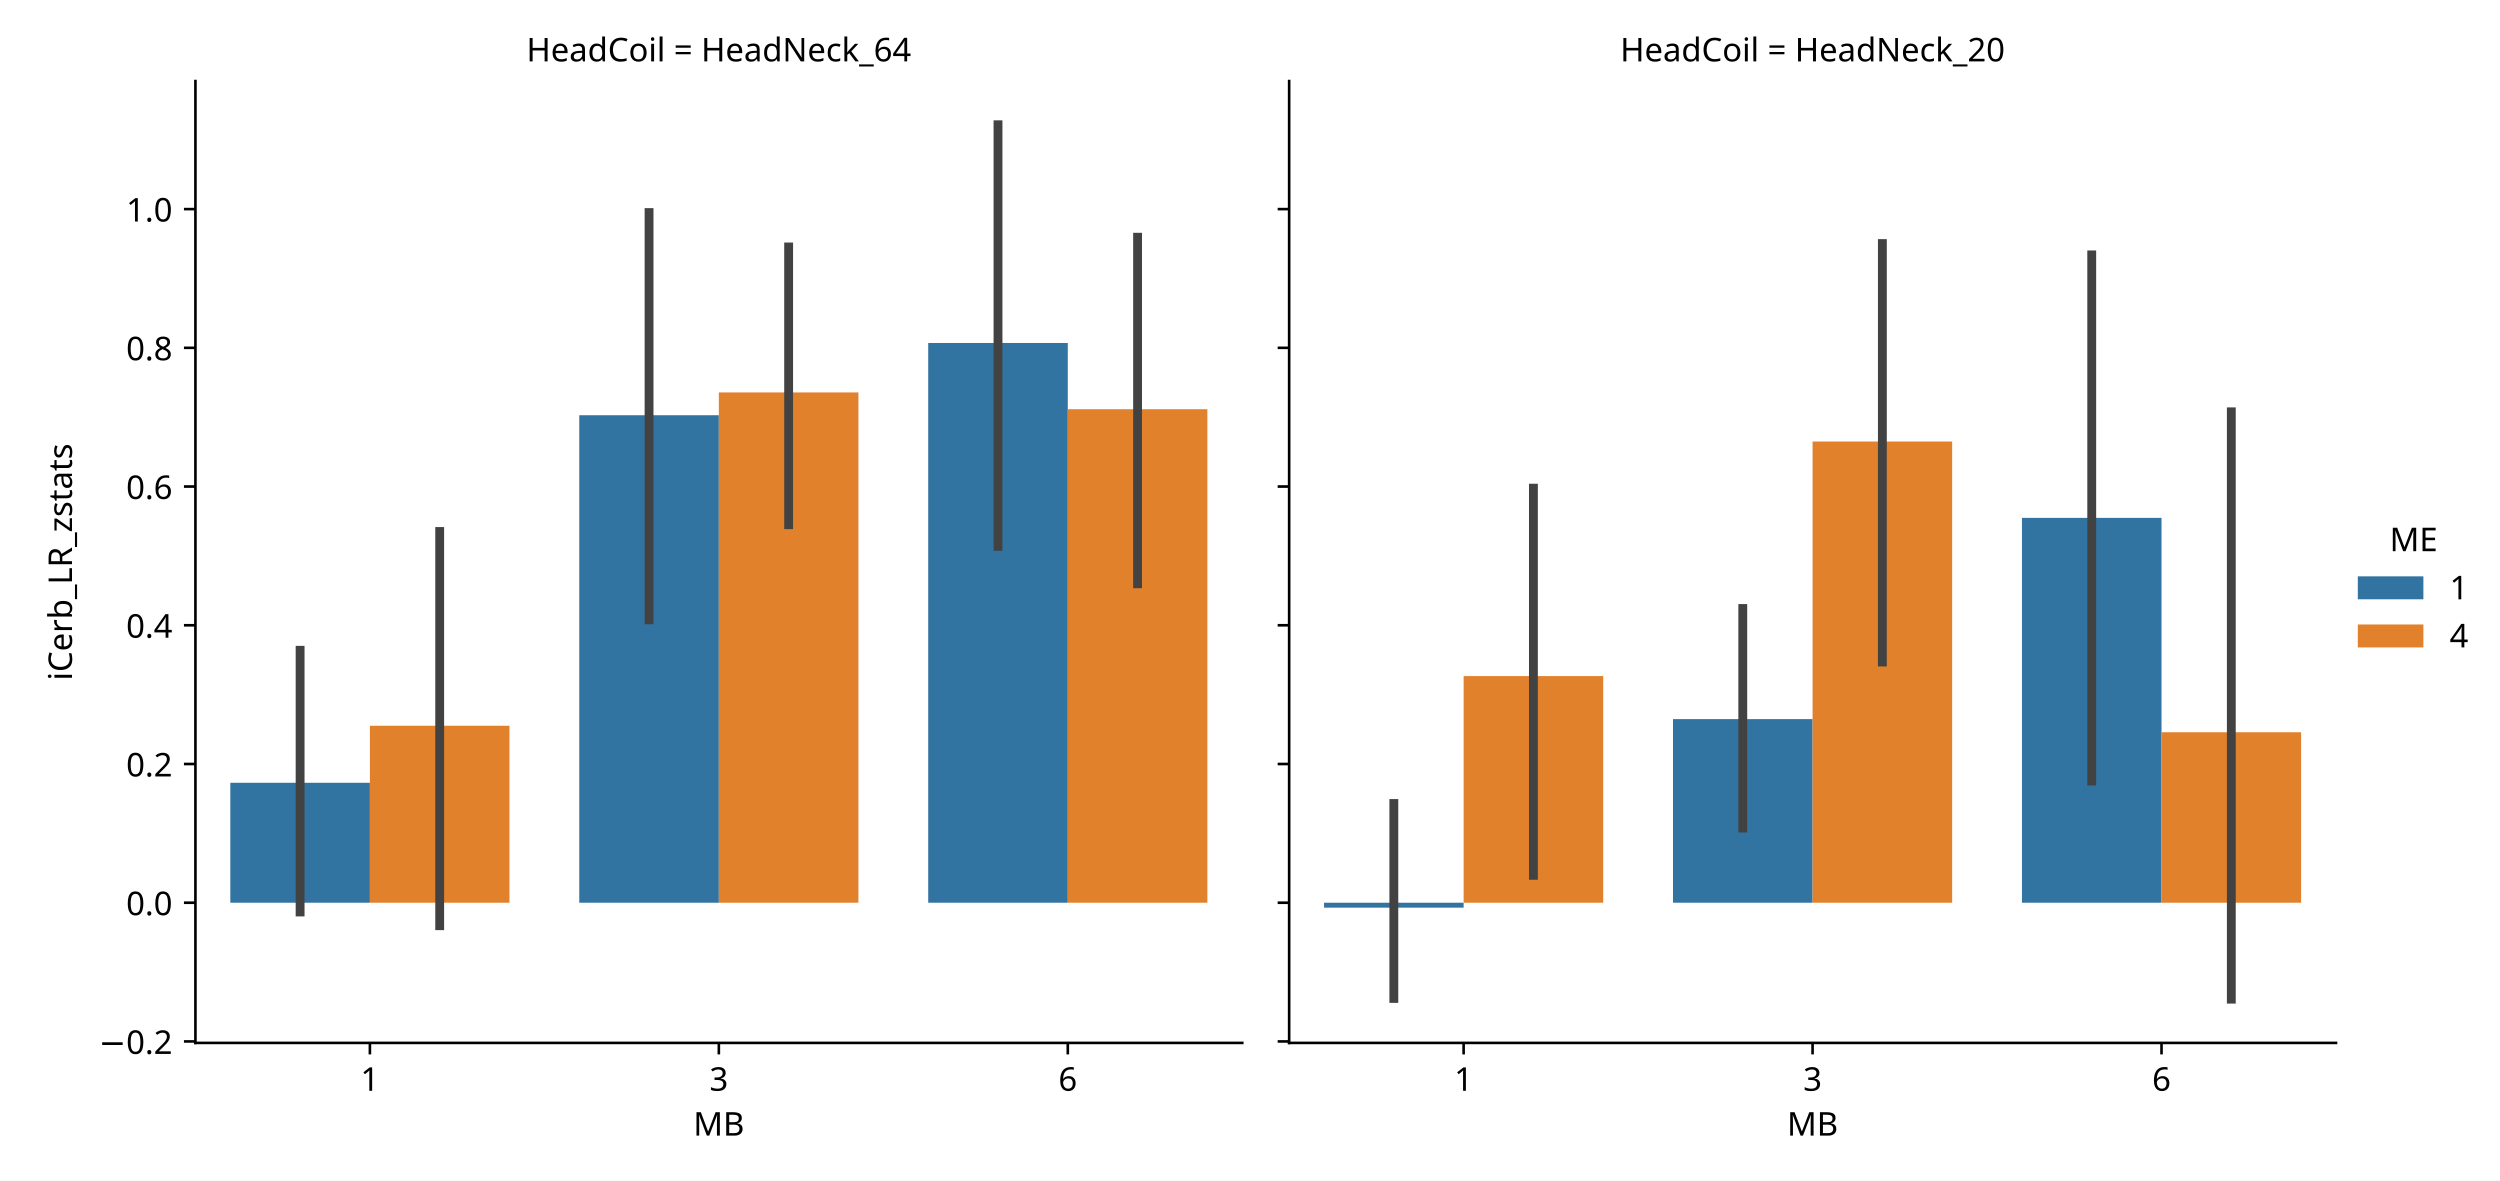
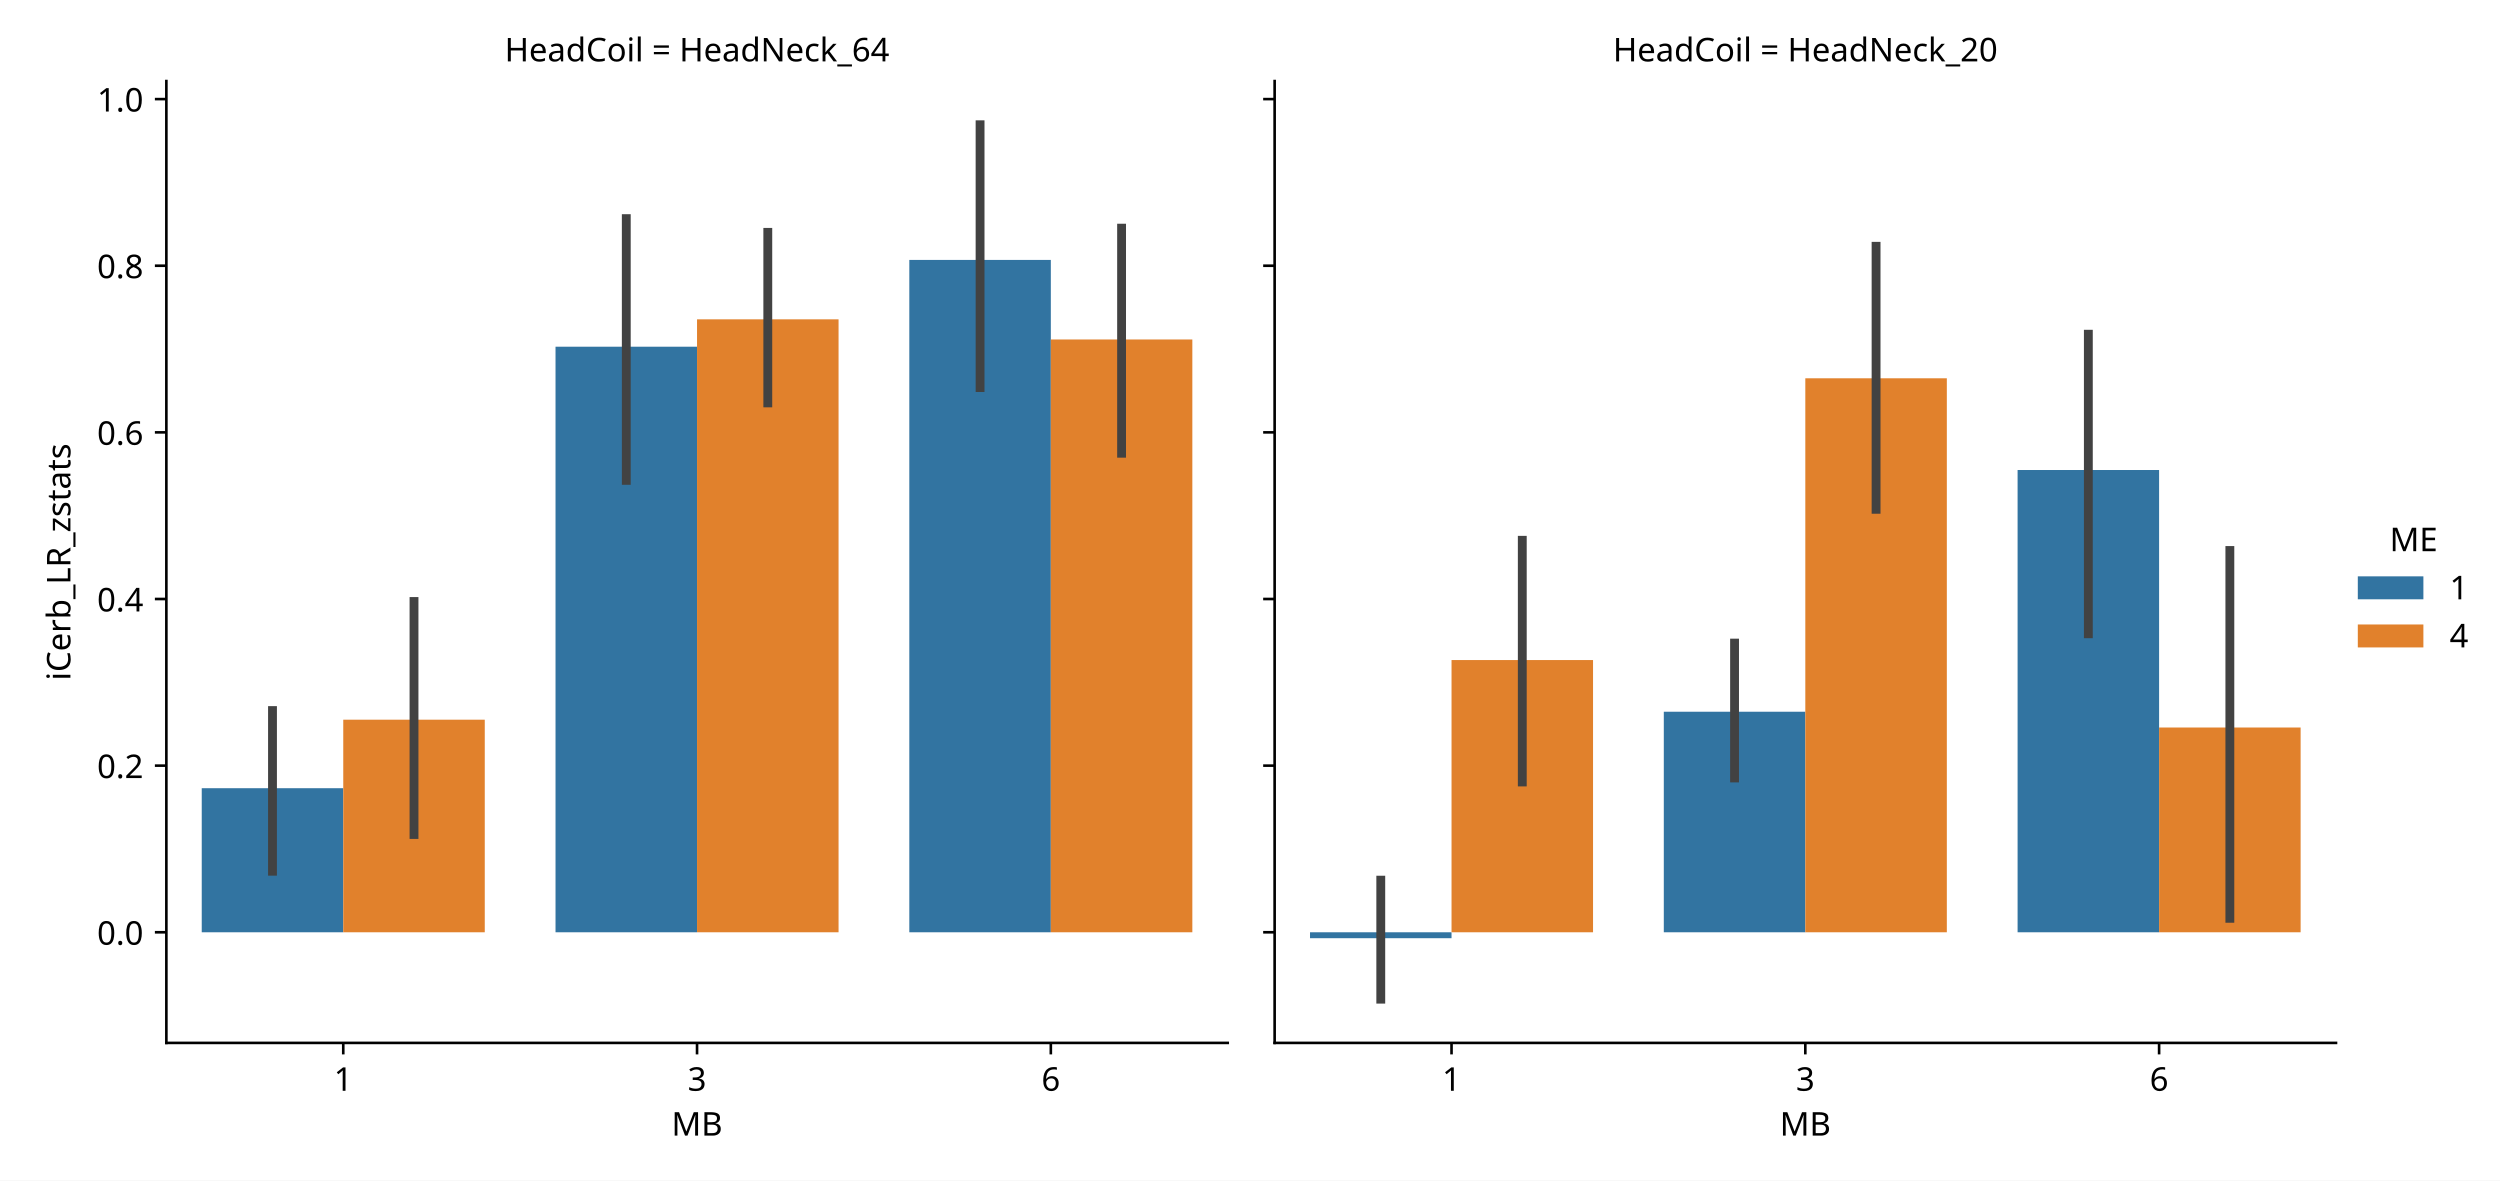
<svg xmlns="http://www.w3.org/2000/svg" xmlns:xlink="http://www.w3.org/1999/xlink" width="762.39pt" height="360pt" viewBox="0 0 762.39 360" version="1.1">
  <defs>
    <style type="text/css">*{stroke-linejoin: round; stroke-linecap: butt}</style>
  </defs>
  <g id="figure_1">
    <g id="patch_1">
      <path d="M 0 360  L 762.39 360  L 762.39 0  L 0 0  z " style="fill: #ffffff" />
    </g>
    <g id="axes_1">
      <g id="patch_2">
-         <path d="M 59.595 318.04  L 378.837 318.04  L 378.837 24.72  L 59.595 24.72  z " style="fill: #ffffff" />
+         <path d="M 50.732 318.04  L 374.4 318.04  L 374.4 24.72  L 50.732 24.72  z " style="fill: #ffffff" />
      </g>
      <g id="patch_3">
-         <path d="M 70.236 275.291  L 112.802 275.291  L 112.802 238.714  L 70.236 238.714  z " clip-path="url(#p9b87f901e4)" style="fill: #3274a1" />
+         <path d="M 61.521 284.304  L 104.677 284.304  L 104.677 240.368  L 61.521 240.368  z " clip-path="url(#pc4b920fe52)" style="fill: #3274a1" />
      </g>
      <g id="patch_4">
-         <path d="M 176.65 275.291  L 219.216 275.291  L 219.216 126.626  L 176.65 126.626  z " clip-path="url(#p9b87f901e4)" style="fill: #3274a1" />
+         <path d="M 169.41 284.304  L 212.566 284.304  L 212.566 105.73  L 169.41 105.73  z " clip-path="url(#pc4b920fe52)" style="fill: #3274a1" />
      </g>
      <g id="patch_5">
-         <path d="M 283.064 275.291  L 325.63 275.291  L 325.63 104.593  L 283.064 104.593  z " clip-path="url(#p9b87f901e4)" style="fill: #3274a1" />
+         <path d="M 277.3 284.304  L 320.456 284.304  L 320.456 79.265  L 277.3 79.265  z " clip-path="url(#pc4b920fe52)" style="fill: #3274a1" />
      </g>
      <g id="patch_6">
-         <path d="M 112.802 275.291  L 155.367 275.291  L 155.367 221.321  L 112.802 221.321  z " clip-path="url(#p9b87f901e4)" style="fill: #e1812c" />
+         <path d="M 104.677 284.304  L 147.832 284.304  L 147.832 219.476  L 104.677 219.476  z " clip-path="url(#pc4b920fe52)" style="fill: #e1812c" />
      </g>
      <g id="patch_7">
-         <path d="M 219.216 275.291  L 261.782 275.291  L 261.782 119.676  L 219.216 119.676  z " clip-path="url(#p9b87f901e4)" style="fill: #e1812c" />
+         <path d="M 212.566 284.304  L 255.722 284.304  L 255.722 97.382  L 212.566 97.382  z " clip-path="url(#pc4b920fe52)" style="fill: #e1812c" />
      </g>
      <g id="patch_8">
-         <path d="M 325.63 275.291  L 368.196 275.291  L 368.196 124.792  L 325.63 124.792  z " clip-path="url(#p9b87f901e4)" style="fill: #e1812c" />
+         <path d="M 320.456 284.304  L 363.611 284.304  L 363.611 103.527  L 320.456 103.527  z " clip-path="url(#pc4b920fe52)" style="fill: #e1812c" />
      </g>
      <g id="matplotlib.axis_1">
        <g id="xtick_1">
          <g id="line2d_1">
            <defs>
-               <path id="m800c0a86c6" d="M 0 0  L 0 3.5  " style="stroke: #000000; stroke-width: 0.8" />
+               <path id="m0be906986e" d="M 0 0  L 0 3.5  " style="stroke: #000000; stroke-width: 0.8" />
            </defs>
            <g>
-               <use xlink:href="#m800c0a86c6" x="112.802" y="318.04" style="stroke: #000000; stroke-width: 0.8" />
+               <use xlink:href="#m0be906986e" x="104.677" y="318.04" style="stroke: #000000; stroke-width: 0.8" />
            </g>
          </g>
          <g id="text_1">
-             <text style="font: 10px 'sans-serif'; text-anchor: middle" x="112.802" y="332.638" transform="rotate(-0, 112.8018, 332.6384)">1</text>
+             <text style="font: 10px 'sans-serif'; text-anchor: middle" x="104.677" y="332.638" transform="rotate(-0, 104.6767, 332.6384)">1</text>
          </g>
        </g>
        <g id="xtick_2">
          <g id="line2d_2">
            <g>
-               <use xlink:href="#m800c0a86c6" x="219.216" y="318.04" style="stroke: #000000; stroke-width: 0.8" />
+               <use xlink:href="#m0be906986e" x="212.566" y="318.04" style="stroke: #000000; stroke-width: 0.8" />
            </g>
          </g>
          <g id="text_2">
-             <text style="font: 10px 'sans-serif'; text-anchor: middle" x="219.216" y="332.638" transform="rotate(-0, 219.2159, 332.6384)">3</text>
+             <text style="font: 10px 'sans-serif'; text-anchor: middle" x="212.566" y="332.638" transform="rotate(-0, 212.5661, 332.6384)">3</text>
          </g>
        </g>
        <g id="xtick_3">
          <g id="line2d_3">
            <g>
-               <use xlink:href="#m800c0a86c6" x="325.63" y="318.04" style="stroke: #000000; stroke-width: 0.8" />
+               <use xlink:href="#m0be906986e" x="320.456" y="318.04" style="stroke: #000000; stroke-width: 0.8" />
            </g>
          </g>
          <g id="text_3">
-             <text style="font: 10px 'sans-serif'; text-anchor: middle" x="325.63" y="332.638" transform="rotate(-0, 325.6299, 332.6384)">6</text>
+             <text style="font: 10px 'sans-serif'; text-anchor: middle" x="320.456" y="332.638" transform="rotate(-0, 320.4555, 332.6384)">6</text>
          </g>
        </g>
        <g id="text_4">
-           <text style="font: 10px 'sans-serif'; text-anchor: middle" x="219.216" y="346.317" transform="rotate(-0, 219.2159, 346.3166)">MB</text>
+           <text style="font: 10px 'sans-serif'; text-anchor: middle" x="212.566" y="346.317" transform="rotate(-0, 212.5661, 346.3166)">MB</text>
        </g>
      </g>
      <g id="matplotlib.axis_2">
        <g id="ytick_1">
          <g id="line2d_4">
            <defs>
-               <path id="mea4ca98bd3" d="M 0 0  L -3.5 0  " style="stroke: #000000; stroke-width: 0.8" />
+               <path id="ma5d09436fa" d="M 0 0  L -3.5 0  " style="stroke: #000000; stroke-width: 0.8" />
            </defs>
            <g>
-               <use xlink:href="#mea4ca98bd3" x="59.595" y="317.596" style="stroke: #000000; stroke-width: 0.8" />
+               <use xlink:href="#ma5d09436fa" x="50.732" y="284.304" style="stroke: #000000; stroke-width: 0.8" />
            </g>
          </g>
          <g id="text_5">
-             <text style="font: 10px 'sans-serif'; text-anchor: end" x="52.595" y="321.396" transform="rotate(-0, 52.59481, 321.3956)">−0.2</text>
+             <text style="font: 10px 'sans-serif'; text-anchor: end" x="43.732" y="288.103" transform="rotate(-0, 43.73203, 288.103)">0.0</text>
          </g>
        </g>
        <g id="ytick_2">
          <g id="line2d_5">
            <g>
-               <use xlink:href="#mea4ca98bd3" x="59.595" y="275.291" style="stroke: #000000; stroke-width: 0.8" />
+               <use xlink:href="#ma5d09436fa" x="50.732" y="233.487" style="stroke: #000000; stroke-width: 0.8" />
            </g>
          </g>
          <g id="text_6">
-             <text style="font: 10px 'sans-serif'; text-anchor: end" x="52.595" y="279.09" transform="rotate(-0, 52.59481, 279.0899)">0.0</text>
+             <text style="font: 10px 'sans-serif'; text-anchor: end" x="43.732" y="237.286" transform="rotate(-0, 43.73203, 237.2861)">0.2</text>
          </g>
        </g>
        <g id="ytick_3">
          <g id="line2d_6">
            <g>
-               <use xlink:href="#mea4ca98bd3" x="59.595" y="232.985" style="stroke: #000000; stroke-width: 0.8" />
+               <use xlink:href="#ma5d09436fa" x="50.732" y="182.67" style="stroke: #000000; stroke-width: 0.8" />
            </g>
          </g>
          <g id="text_7">
-             <text style="font: 10px 'sans-serif'; text-anchor: end" x="52.595" y="236.784" transform="rotate(-0, 52.59481, 236.7841)">0.2</text>
+             <text style="font: 10px 'sans-serif'; text-anchor: end" x="43.732" y="186.469" transform="rotate(-0, 43.73203, 186.4692)">0.4</text>
          </g>
        </g>
        <g id="ytick_4">
          <g id="line2d_7">
            <g>
-               <use xlink:href="#mea4ca98bd3" x="59.595" y="190.679" style="stroke: #000000; stroke-width: 0.8" />
+               <use xlink:href="#ma5d09436fa" x="50.732" y="131.853" style="stroke: #000000; stroke-width: 0.8" />
            </g>
          </g>
          <g id="text_8">
-             <text style="font: 10px 'sans-serif'; text-anchor: end" x="52.595" y="194.478" transform="rotate(-0, 52.59481, 194.4784)">0.4</text>
+             <text style="font: 10px 'sans-serif'; text-anchor: end" x="43.732" y="135.652" transform="rotate(-0, 43.73203, 135.6523)">0.6</text>
          </g>
        </g>
        <g id="ytick_5">
          <g id="line2d_8">
            <g>
-               <use xlink:href="#mea4ca98bd3" x="59.595" y="148.373" style="stroke: #000000; stroke-width: 0.8" />
+               <use xlink:href="#ma5d09436fa" x="50.732" y="81.036" style="stroke: #000000; stroke-width: 0.8" />
            </g>
          </g>
          <g id="text_9">
-             <text style="font: 10px 'sans-serif'; text-anchor: end" x="52.595" y="152.173" transform="rotate(-0, 52.59481, 152.1727)">0.6</text>
+             <text style="font: 10px 'sans-serif'; text-anchor: end" x="43.732" y="84.835" transform="rotate(-0, 43.73203, 84.83544)">0.8</text>
          </g>
        </g>
        <g id="ytick_6">
          <g id="line2d_9">
            <g>
-               <use xlink:href="#mea4ca98bd3" x="59.595" y="106.068" style="stroke: #000000; stroke-width: 0.8" />
+               <use xlink:href="#ma5d09436fa" x="50.732" y="30.219" style="stroke: #000000; stroke-width: 0.8" />
            </g>
          </g>
          <g id="text_10">
-             <text style="font: 10px 'sans-serif'; text-anchor: end" x="52.595" y="109.867" transform="rotate(-0, 52.59481, 109.867)">0.8</text>
-           </g>
-         </g>
-         <g id="ytick_7">
-           <g id="line2d_10">
-             <g>
-               <use xlink:href="#mea4ca98bd3" x="59.595" y="63.762" style="stroke: #000000; stroke-width: 0.8" />
-             </g>
-           </g>
-           <g id="text_11">
-             <text style="font: 10px 'sans-serif'; text-anchor: end" x="52.595" y="67.561" transform="rotate(-0, 52.59481, 67.56126)">1.0</text>
-           </g>
-         </g>
-         <g id="text_12">
-           <text style="font: 10px 'sans-serif'; text-anchor: middle" x="21.954" y="171.38" transform="rotate(-90, 21.95418, 171.38)">iCerb_LR_zstats</text>
-         </g>
+             <text style="font: 10px 'sans-serif'; text-anchor: end" x="43.732" y="34.019" transform="rotate(-0, 43.73203, 34.01854)">1.0</text>
+           </g>
+         </g>
+         <g id="text_11">
+           <text style="font: 10px 'sans-serif'; text-anchor: middle" x="21.471" y="171.38" transform="rotate(-90, 21.47109, 171.38)">iCerb_LR_zstats</text>
+         </g>
+       </g>
+       <g id="line2d_10">
+         <path d="M 83.099 265.698  L 83.099 216.69  " clip-path="url(#pc4b920fe52)" style="fill: none; stroke: #424242; stroke-width: 2.7; stroke-linecap: square" />
      </g>
      <g id="line2d_11">
-         <path d="M 91.519 278.119  L 91.519 198.307  " clip-path="url(#p9b87f901e4)" style="fill: none; stroke: #424242; stroke-width: 2.7; stroke-linecap: square" />
+         <path d="M 190.988 146.497  L 190.988 66.664  " clip-path="url(#pc4b920fe52)" style="fill: none; stroke: #424242; stroke-width: 2.7; stroke-linecap: square" />
      </g>
      <g id="line2d_12">
-         <path d="M 197.933 189.029  L 197.933 64.824  " clip-path="url(#p9b87f901e4)" style="fill: none; stroke: #424242; stroke-width: 2.7; stroke-linecap: square" />
+         <path d="M 298.878 118.191  L 298.878 38.053  " clip-path="url(#pc4b920fe52)" style="fill: none; stroke: #424242; stroke-width: 2.7; stroke-linecap: square" />
      </g>
      <g id="line2d_13">
-         <path d="M 304.347 166.611  L 304.347 38.053  " clip-path="url(#p9b87f901e4)" style="fill: none; stroke: #424242; stroke-width: 2.7; stroke-linecap: square" />
+         <path d="M 126.255 254.492  L 126.255 183.421  " clip-path="url(#pc4b920fe52)" style="fill: none; stroke: #424242; stroke-width: 2.7; stroke-linecap: square" />
      </g>
      <g id="line2d_14">
-         <path d="M 134.085 282.298  L 134.085 162.076  " clip-path="url(#p9b87f901e4)" style="fill: none; stroke: #424242; stroke-width: 2.7; stroke-linecap: square" />
+         <path d="M 234.144 122.859  L 234.144 70.869  " clip-path="url(#pc4b920fe52)" style="fill: none; stroke: #424242; stroke-width: 2.7; stroke-linecap: square" />
      </g>
      <g id="line2d_15">
-         <path d="M 240.499 160.021  L 240.499 75.318  " clip-path="url(#p9b87f901e4)" style="fill: none; stroke: #424242; stroke-width: 2.7; stroke-linecap: square" />
-       </g>
-       <g id="line2d_16">
-         <path d="M 346.913 178.016  L 346.913 72.35  " clip-path="url(#p9b87f901e4)" style="fill: none; stroke: #424242; stroke-width: 2.7; stroke-linecap: square" />
+         <path d="M 342.033 138.217  L 342.033 69.588  " clip-path="url(#pc4b920fe52)" style="fill: none; stroke: #424242; stroke-width: 2.7; stroke-linecap: square" />
      </g>
      <g id="patch_9">
-         <path d="M 59.595 318.04  L 59.595 24.72  " style="fill: none; stroke: #000000; stroke-width: 0.8; stroke-linejoin: miter; stroke-linecap: square" />
+         <path d="M 50.732 318.04  L 50.732 24.72  " style="fill: none; stroke: #000000; stroke-width: 0.8; stroke-linejoin: miter; stroke-linecap: square" />
      </g>
      <g id="patch_10">
-         <path d="M 59.595 318.04  L 378.837 318.04  " style="fill: none; stroke: #000000; stroke-width: 0.8; stroke-linejoin: miter; stroke-linecap: square" />
-       </g>
-       <g id="text_13">
-         <text style="font: 10px 'sans-serif'; text-anchor: middle" x="219.216" y="18.72" transform="rotate(-0, 219.2159, 18.72)">HeadCoil = HeadNeck_64</text>
+         <path d="M 50.732 318.04  L 374.4 318.04  " style="fill: none; stroke: #000000; stroke-width: 0.8; stroke-linejoin: miter; stroke-linecap: square" />
+       </g>
+       <g id="text_12">
+         <text style="font: 10px 'sans-serif'; text-anchor: middle" x="212.566" y="18.72" transform="rotate(-0, 212.5661, 18.72)">HeadCoil = HeadNeck_64</text>
      </g>
    </g>
    <g id="axes_2">
      <g id="patch_11">
-         <path d="M 393.134 318.04  L 712.376 318.04  L 712.376 24.72  L 393.134 24.72  z " style="fill: #ffffff" />
+         <path d="M 388.708 318.04  L 712.376 318.04  L 712.376 24.72  L 388.708 24.72  z " style="fill: #ffffff" />
      </g>
      <g id="patch_12">
-         <path d="M 403.775 275.291  L 446.341 275.291  L 446.341 276.795  L 403.775 276.795  z " clip-path="url(#pc00dc611a5)" style="fill: #3274a1" />
+         <path d="M 399.497 284.304  L 442.653 284.304  L 442.653 286.111  L 399.497 286.111  z " clip-path="url(#p9ee46a6b8b)" style="fill: #3274a1" />
      </g>
      <g id="patch_13">
-         <path d="M 510.189 275.291  L 552.755 275.291  L 552.755 219.298  L 510.189 219.298  z " clip-path="url(#pc00dc611a5)" style="fill: #3274a1" />
+         <path d="M 507.386 284.304  L 550.542 284.304  L 550.542 217.047  L 507.386 217.047  z " clip-path="url(#p9ee46a6b8b)" style="fill: #3274a1" />
      </g>
      <g id="patch_14">
-         <path d="M 616.603 275.291  L 659.169 275.291  L 659.169 157.93  L 616.603 157.93  z " clip-path="url(#pc00dc611a5)" style="fill: #3274a1" />
+         <path d="M 615.276 284.304  L 658.431 284.304  L 658.431 143.332  L 615.276 143.332  z " clip-path="url(#p9ee46a6b8b)" style="fill: #3274a1" />
      </g>
      <g id="patch_15">
-         <path d="M 446.341 275.291  L 488.907 275.291  L 488.907 206.178  L 446.341 206.178  z " clip-path="url(#pc00dc611a5)" style="fill: #e1812c" />
+         <path d="M 442.653 284.304  L 485.808 284.304  L 485.808 201.286  L 442.653 201.286  z " clip-path="url(#p9ee46a6b8b)" style="fill: #e1812c" />
      </g>
      <g id="patch_16">
-         <path d="M 552.755 275.291  L 595.321 275.291  L 595.321 134.644  L 552.755 134.644  z " clip-path="url(#pc00dc611a5)" style="fill: #e1812c" />
+         <path d="M 550.542 284.304  L 593.698 284.304  L 593.698 115.361  L 550.542 115.361  z " clip-path="url(#p9ee46a6b8b)" style="fill: #e1812c" />
      </g>
      <g id="patch_17">
-         <path d="M 659.169 275.291  L 701.735 275.291  L 701.735 223.305  L 659.169 223.305  z " clip-path="url(#pc00dc611a5)" style="fill: #e1812c" />
+         <path d="M 658.431 284.304  L 701.587 284.304  L 701.587 221.859  L 658.431 221.859  z " clip-path="url(#p9ee46a6b8b)" style="fill: #e1812c" />
      </g>
      <g id="matplotlib.axis_3">
        <g id="xtick_4">
+           <g id="line2d_16">
+             <g>
+               <use xlink:href="#m0be906986e" x="442.653" y="318.04" style="stroke: #000000; stroke-width: 0.8" />
+             </g>
+           </g>
+           <g id="text_13">
+             <text style="font: 10px 'sans-serif'; text-anchor: middle" x="442.653" y="332.638" transform="rotate(-0, 442.6526, 332.6384)">1</text>
+           </g>
+         </g>
+         <g id="xtick_5">
          <g id="line2d_17">
            <g>
-               <use xlink:href="#m800c0a86c6" x="446.341" y="318.04" style="stroke: #000000; stroke-width: 0.8" />
+               <use xlink:href="#m0be906986e" x="550.542" y="318.04" style="stroke: #000000; stroke-width: 0.8" />
            </g>
          </g>
          <g id="text_14">
-             <text style="font: 10px 'sans-serif'; text-anchor: middle" x="446.341" y="332.638" transform="rotate(-0, 446.341, 332.6384)">1</text>
-           </g>
-         </g>
-         <g id="xtick_5">
+             <text style="font: 10px 'sans-serif'; text-anchor: middle" x="550.542" y="332.638" transform="rotate(-0, 550.542, 332.6384)">3</text>
+           </g>
+         </g>
+         <g id="xtick_6">
          <g id="line2d_18">
            <g>
-               <use xlink:href="#m800c0a86c6" x="552.755" y="318.04" style="stroke: #000000; stroke-width: 0.8" />
+               <use xlink:href="#m0be906986e" x="658.431" y="318.04" style="stroke: #000000; stroke-width: 0.8" />
            </g>
          </g>
          <g id="text_15">
-             <text style="font: 10px 'sans-serif'; text-anchor: middle" x="552.755" y="332.638" transform="rotate(-0, 552.755, 332.6384)">3</text>
-           </g>
-         </g>
-         <g id="xtick_6">
+             <text style="font: 10px 'sans-serif'; text-anchor: middle" x="658.431" y="332.638" transform="rotate(-0, 658.4314, 332.6384)">6</text>
+           </g>
+         </g>
+         <g id="text_16">
+           <text style="font: 10px 'sans-serif'; text-anchor: middle" x="550.542" y="346.317" transform="rotate(-0, 550.542, 346.3166)">MB</text>
+         </g>
+       </g>
+       <g id="matplotlib.axis_4">
+         <g id="ytick_7">
          <g id="line2d_19">
            <g>
-               <use xlink:href="#m800c0a86c6" x="659.169" y="318.04" style="stroke: #000000; stroke-width: 0.8" />
-             </g>
-           </g>
-           <g id="text_16">
-             <text style="font: 10px 'sans-serif'; text-anchor: middle" x="659.169" y="332.638" transform="rotate(-0, 659.1691, 332.6384)">6</text>
-           </g>
-         </g>
-         <g id="text_17">
-           <text style="font: 10px 'sans-serif'; text-anchor: middle" x="552.755" y="346.317" transform="rotate(-0, 552.755, 346.3166)">MB</text>
-         </g>
-       </g>
-       <g id="matplotlib.axis_4">
+               <use xlink:href="#ma5d09436fa" x="388.708" y="284.304" style="stroke: #000000; stroke-width: 0.8" />
+             </g>
+           </g>
+         </g>
        <g id="ytick_8">
          <g id="line2d_20">
            <g>
-               <use xlink:href="#mea4ca98bd3" x="393.134" y="317.596" style="stroke: #000000; stroke-width: 0.8" />
+               <use xlink:href="#ma5d09436fa" x="388.708" y="233.487" style="stroke: #000000; stroke-width: 0.8" />
            </g>
          </g>
        </g>
        <g id="ytick_9">
          <g id="line2d_21">
            <g>
-               <use xlink:href="#mea4ca98bd3" x="393.134" y="275.291" style="stroke: #000000; stroke-width: 0.8" />
+               <use xlink:href="#ma5d09436fa" x="388.708" y="182.67" style="stroke: #000000; stroke-width: 0.8" />
            </g>
          </g>
        </g>
        <g id="ytick_10">
          <g id="line2d_22">
            <g>
-               <use xlink:href="#mea4ca98bd3" x="393.134" y="232.985" style="stroke: #000000; stroke-width: 0.8" />
+               <use xlink:href="#ma5d09436fa" x="388.708" y="131.853" style="stroke: #000000; stroke-width: 0.8" />
            </g>
          </g>
        </g>
        <g id="ytick_11">
          <g id="line2d_23">
            <g>
-               <use xlink:href="#mea4ca98bd3" x="393.134" y="190.679" style="stroke: #000000; stroke-width: 0.8" />
+               <use xlink:href="#ma5d09436fa" x="388.708" y="81.036" style="stroke: #000000; stroke-width: 0.8" />
            </g>
          </g>
        </g>
        <g id="ytick_12">
          <g id="line2d_24">
            <g>
-               <use xlink:href="#mea4ca98bd3" x="393.134" y="148.373" style="stroke: #000000; stroke-width: 0.8" />
-             </g>
-           </g>
-         </g>
-         <g id="ytick_13">
-           <g id="line2d_25">
-             <g>
-               <use xlink:href="#mea4ca98bd3" x="393.134" y="106.068" style="stroke: #000000; stroke-width: 0.8" />
-             </g>
-           </g>
-         </g>
-         <g id="ytick_14">
-           <g id="line2d_26">
-             <g>
-               <use xlink:href="#mea4ca98bd3" x="393.134" y="63.762" style="stroke: #000000; stroke-width: 0.8" />
-             </g>
-           </g>
-         </g>
+               <use xlink:href="#ma5d09436fa" x="388.708" y="30.219" style="stroke: #000000; stroke-width: 0.8" />
+             </g>
+           </g>
+         </g>
+       </g>
+       <g id="line2d_25">
+         <path d="M 421.075 304.707  L 421.075 268.408  " clip-path="url(#p9ee46a6b8b)" style="fill: none; stroke: #424242; stroke-width: 2.7; stroke-linecap: square" />
+       </g>
+       <g id="line2d_26">
+         <path d="M 528.964 237.244  L 528.964 196.117  " clip-path="url(#p9ee46a6b8b)" style="fill: none; stroke: #424242; stroke-width: 2.7; stroke-linecap: square" />
      </g>
      <g id="line2d_27">
-         <path d="M 425.058 304.479  L 425.058 245.021  " clip-path="url(#pc00dc611a5)" style="fill: none; stroke: #424242; stroke-width: 2.7; stroke-linecap: square" />
+         <path d="M 636.854 193.272  L 636.854 101.916  " clip-path="url(#p9ee46a6b8b)" style="fill: none; stroke: #424242; stroke-width: 2.7; stroke-linecap: square" />
      </g>
      <g id="line2d_28">
-         <path d="M 531.472 252.514  L 531.472 185.562  " clip-path="url(#pc00dc611a5)" style="fill: none; stroke: #424242; stroke-width: 2.7; stroke-linecap: square" />
+         <path d="M 464.23 238.471  L 464.23 164.769  " clip-path="url(#p9ee46a6b8b)" style="fill: none; stroke: #424242; stroke-width: 2.7; stroke-linecap: square" />
      </g>
      <g id="line2d_29">
-         <path d="M 637.886 238.186  L 637.886 77.725  " clip-path="url(#pc00dc611a5)" style="fill: none; stroke: #424242; stroke-width: 2.7; stroke-linecap: square" />
+         <path d="M 572.12 155.313  L 572.12 75.118  " clip-path="url(#p9ee46a6b8b)" style="fill: none; stroke: #424242; stroke-width: 2.7; stroke-linecap: square" />
      </g>
      <g id="line2d_30">
-         <path d="M 467.624 266.927  L 467.624 148.873  " clip-path="url(#pc00dc611a5)" style="fill: none; stroke: #424242; stroke-width: 2.7; stroke-linecap: square" />
-       </g>
-       <g id="line2d_31">
-         <path d="M 574.038 201.883  L 574.038 74.278  " clip-path="url(#pc00dc611a5)" style="fill: none; stroke: #424242; stroke-width: 2.7; stroke-linecap: square" />
-       </g>
-       <g id="line2d_32">
-         <path d="M 680.452 304.707  L 680.452 125.58  " clip-path="url(#pc00dc611a5)" style="fill: none; stroke: #424242; stroke-width: 2.7; stroke-linecap: square" />
+         <path d="M 680.009 280.043  L 680.009 167.866  " clip-path="url(#p9ee46a6b8b)" style="fill: none; stroke: #424242; stroke-width: 2.7; stroke-linecap: square" />
      </g>
      <g id="patch_18">
-         <path d="M 393.134 318.04  L 393.134 24.72  " style="fill: none; stroke: #000000; stroke-width: 0.8; stroke-linejoin: miter; stroke-linecap: square" />
+         <path d="M 388.708 318.04  L 388.708 24.72  " style="fill: none; stroke: #000000; stroke-width: 0.8; stroke-linejoin: miter; stroke-linecap: square" />
      </g>
      <g id="patch_19">
-         <path d="M 393.134 318.04  L 712.376 318.04  " style="fill: none; stroke: #000000; stroke-width: 0.8; stroke-linejoin: miter; stroke-linecap: square" />
-       </g>
-       <g id="text_18">
-         <text style="font: 10px 'sans-serif'; text-anchor: middle" x="552.755" y="18.72" transform="rotate(-0, 552.755, 18.72)">HeadCoil = HeadNeck_20</text>
+         <path d="M 388.708 318.04  L 712.376 318.04  " style="fill: none; stroke: #000000; stroke-width: 0.8; stroke-linejoin: miter; stroke-linecap: square" />
+       </g>
+       <g id="text_17">
+         <text style="font: 10px 'sans-serif'; text-anchor: middle" x="550.542" y="18.72" transform="rotate(-0, 550.542, 18.72)">HeadCoil = HeadNeck_20</text>
      </g>
    </g>
    <g id="legend_1">
-       <g id="text_19">
+       <g id="text_18">
        <text style="font: 10px 'sans-serif'; text-anchor: start" x="728.735" y="168.081" transform="rotate(-0, 728.7353, 168.0813)">ME</text>
      </g>
      <g id="patch_20">
        <path d="M 719.028 182.759  L 739.028 182.759  L 739.028 175.759  L 719.028 175.759  z " style="fill: #3274a1" />
      </g>
-       <g id="text_20">
+       <g id="text_19">
        <text style="font: 10px 'sans-serif'; text-anchor: start" x="747.028" y="182.759" transform="rotate(-0, 747.0275, 182.7594)">1</text>
      </g>
      <g id="patch_21">
        <path d="M 719.028 197.438  L 739.028 197.438  L 739.028 190.438  L 719.028 190.438  z " style="fill: #e1812c" />
      </g>
-       <g id="text_21">
+       <g id="text_20">
        <text style="font: 10px 'sans-serif'; text-anchor: start" x="747.028" y="197.438" transform="rotate(-0, 747.0275, 197.4375)">4</text>
      </g>
    </g>
  </g>
  <defs>
-     <clipPath id="p9b87f901e4">
-       <rect x="59.595" y="24.72" width="319.242" height="293.32" />
+     <clipPath id="pc4b920fe52">
+       <rect x="50.732" y="24.72" width="323.668" height="293.32" />
    </clipPath>
-     <clipPath id="pc00dc611a5">
-       <rect x="393.134" y="24.72" width="319.242" height="293.32" />
+     <clipPath id="p9ee46a6b8b">
+       <rect x="388.708" y="24.72" width="323.668" height="293.32" />
    </clipPath>
  </defs>
</svg>
